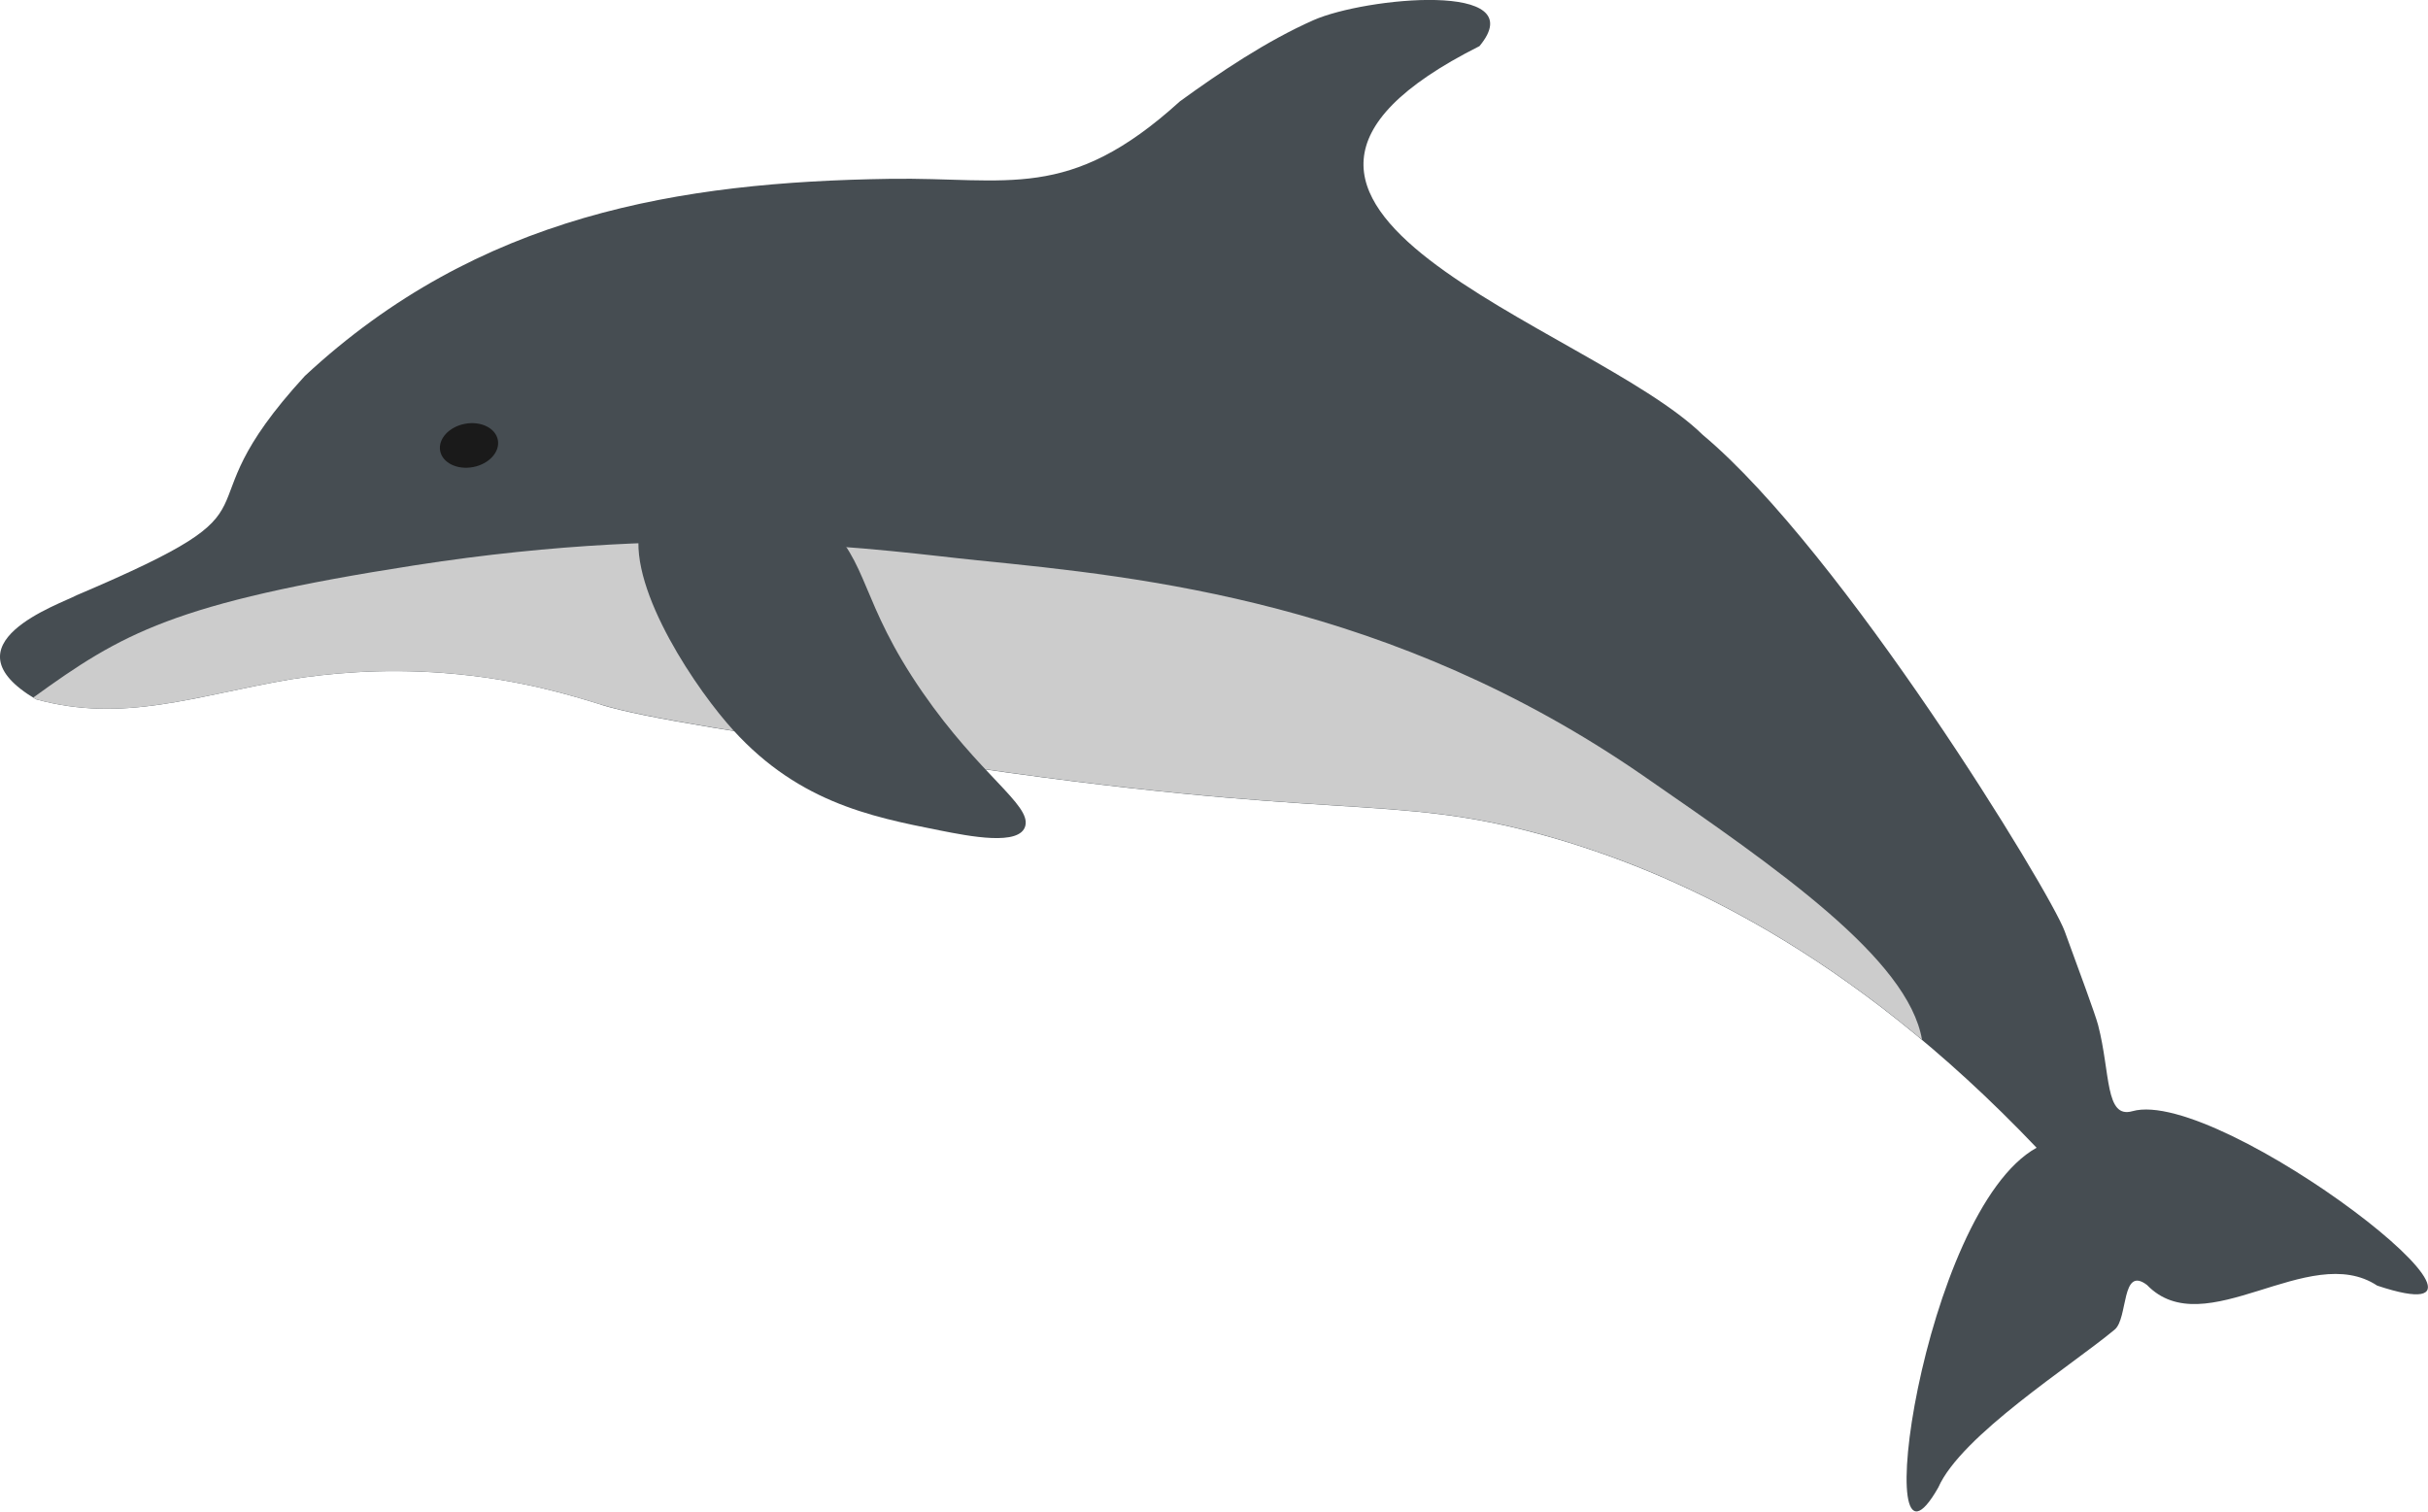
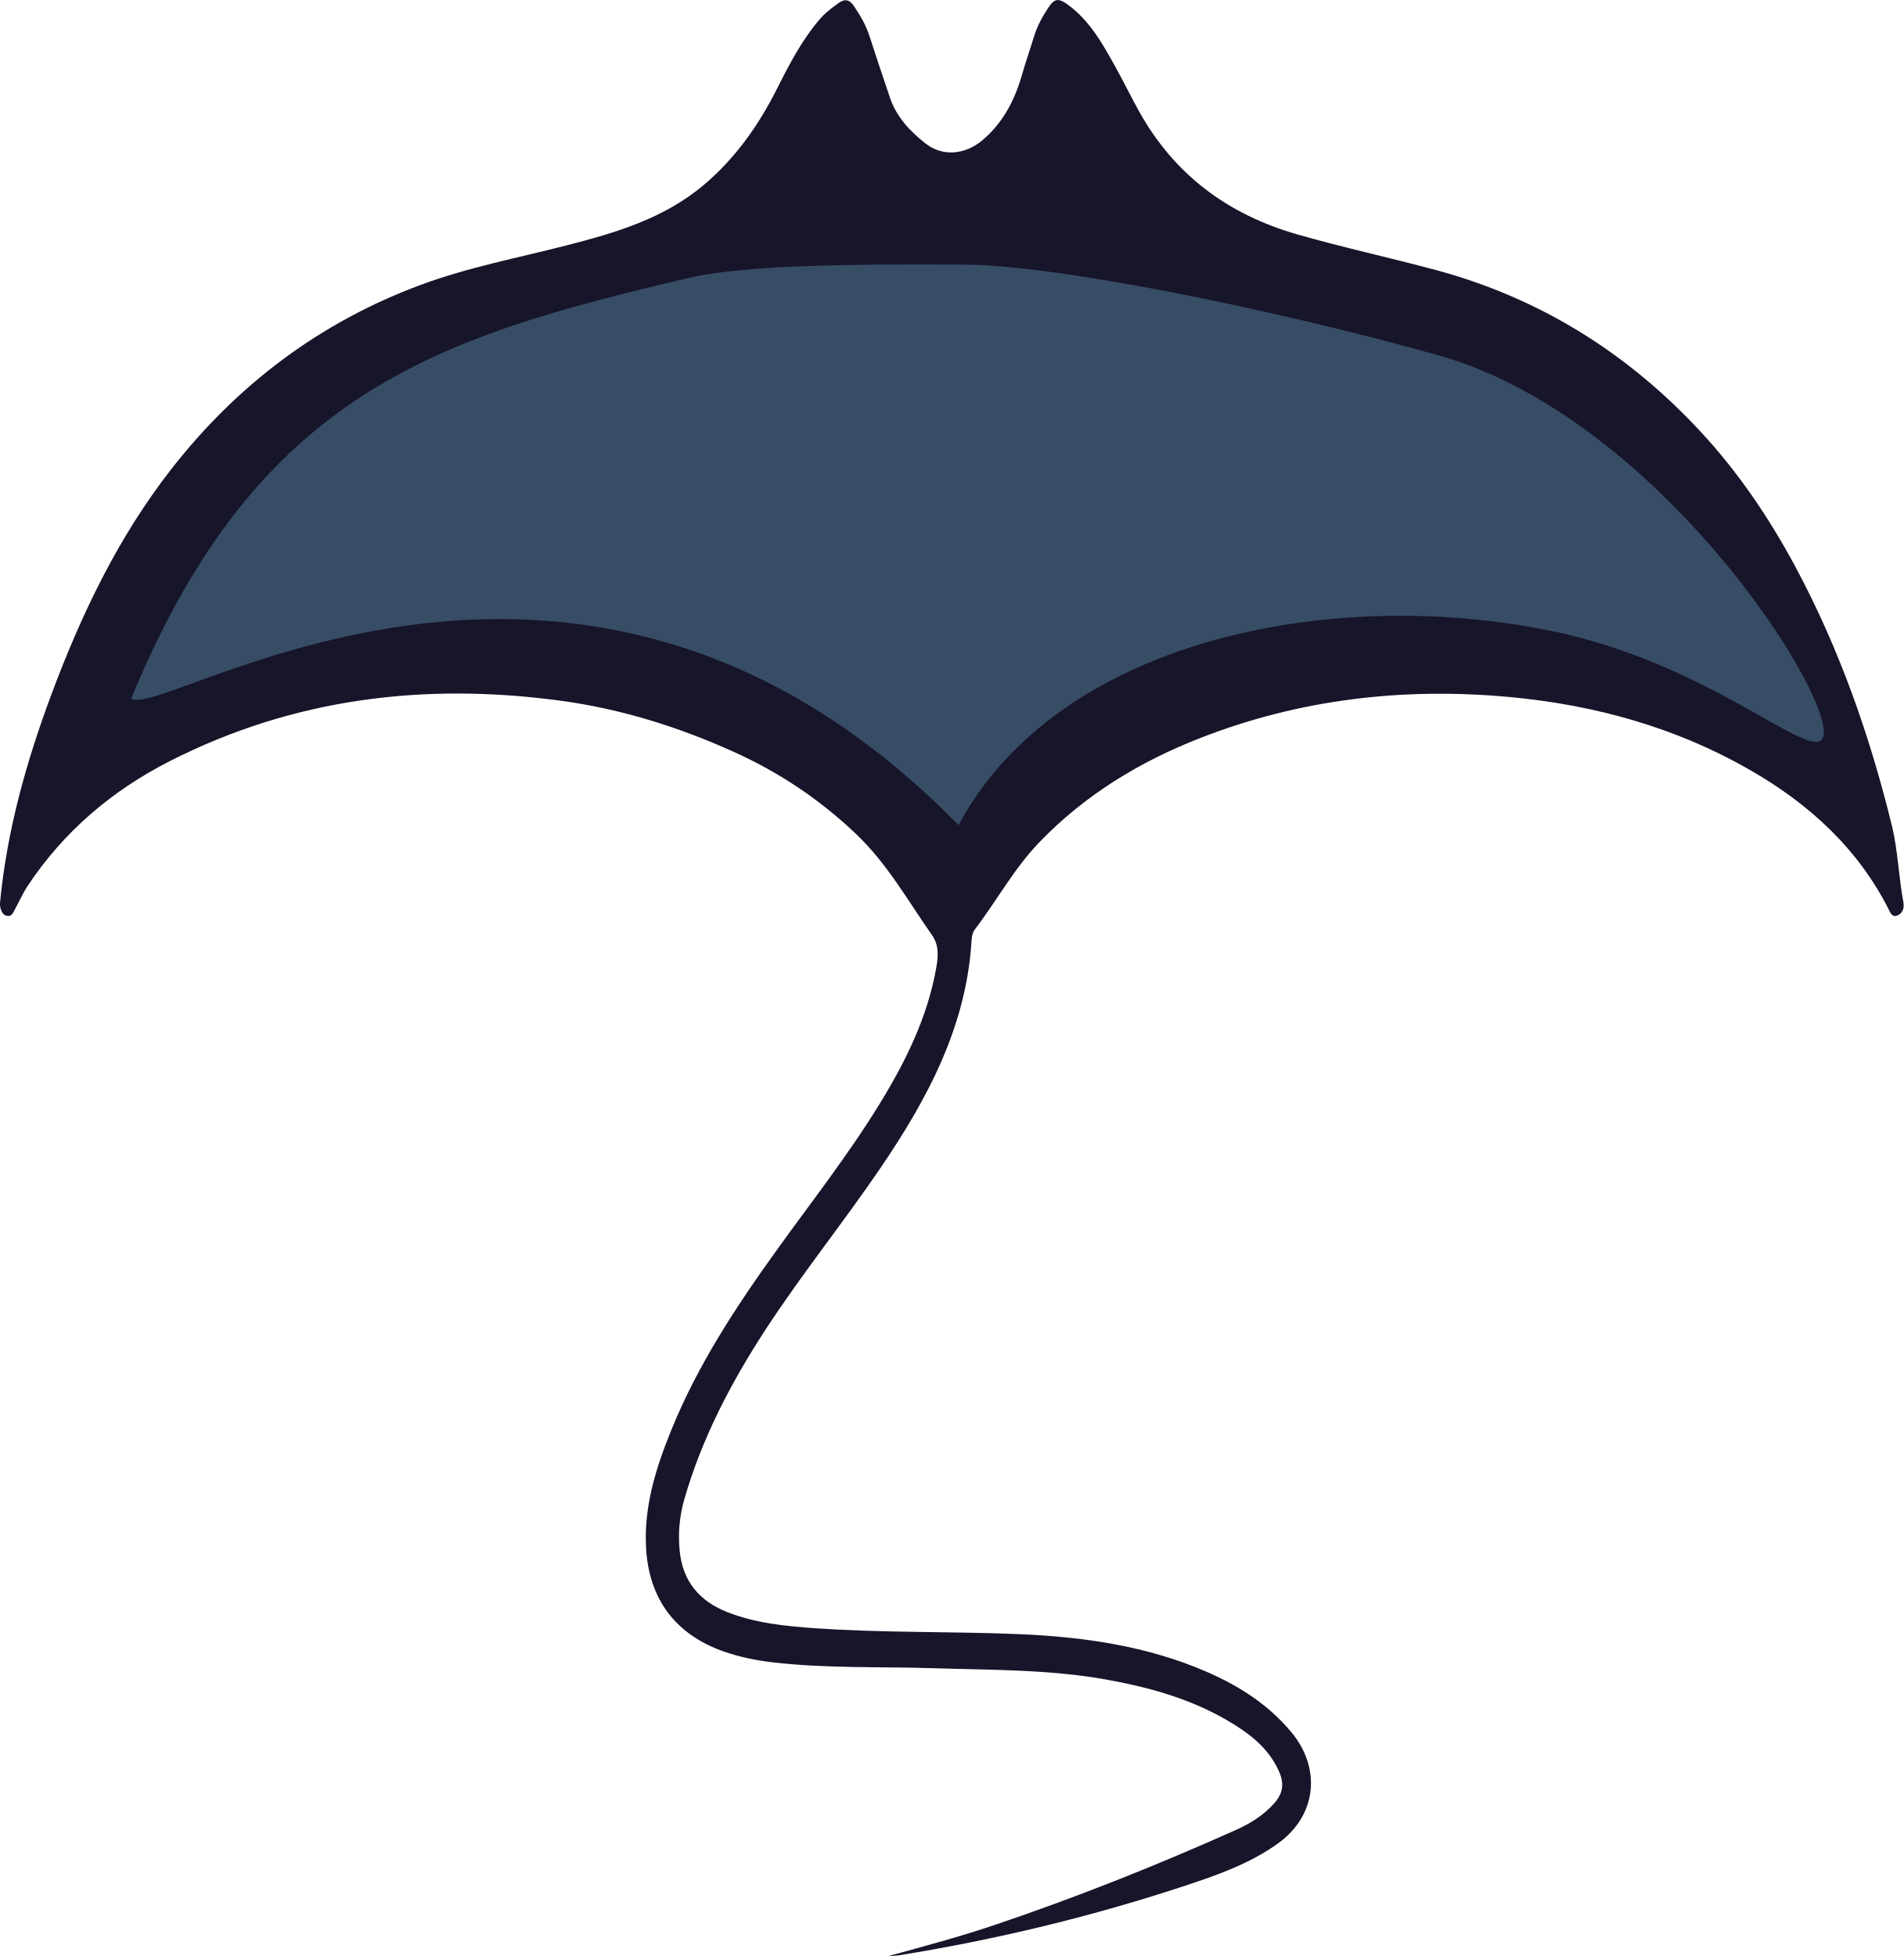
- <svg xmlns="http://www.w3.org/2000/svg" id="Layer_2" data-name="Layer 2" viewBox="0 0 496.34 308.99">
+ <svg xmlns="http://www.w3.org/2000/svg" id="Layer_2" data-name="Layer 2" viewBox="0 0 421.07 432.75">
  <defs>
    <style>
      .cls-1 {
-         fill: #ccc;
+         fill: #17152a;
      }

      .cls-2 {
-         fill: #1a1a1a;
-       }
- 
-       .cls-3 {
-         fill: #464d52;
+         fill: #374d65;
      }
    </style>
  </defs>
-   <g id="OTHER">
-     <g id="Dolphin">
-       <path id="body" class="cls-3" d="m122.86,144.05c-5.31-1.62-16.5-5.25-32.03-6.45-13.08-1.01-23.99.12-31.34,1.28-19.73,3.38-34.22,9.03-52.15,4.08-19.18-11.35,4.89-19.41,8.33-21.27,45.98-19.55,19.03-14.73,46.65-44.83,35.54-33.03,76.7-39.65,119.55-40.3,24.27-.37,36.53,4.87,59.33-15.84,8.07-5.85,17.62-12.31,27.31-16.6,10.54-4.66,45.06-8.07,33.93,5.31-65.38,32.9,22.74,57.01,45.65,79.48,28.59,23.92,71,93.32,73.98,101.48,2.98,8.16,6.27,17.01,6.84,19.21,2.54,9.78,1.38,19.16,6.99,17.58,17.97-5.09,86.12,47.65,50.06,35.66-13.98-9.23-35.21,12.12-47.07-.14-5.3-4.01-3.82,6.81-6.6,9.13-8.76,7.31-31.38,21.64-36.06,32.28-14.49,25.52-3.32-56.48,20.1-69.46-38.29-40.25-74.26-56.49-100.44-63.8-31.9-8.92-41.97-2.56-124.02-14.94-39.92-6.03-59.88-9.04-69.02-11.83Z" />
-       <path id="belly" class="cls-1" d="m392.91,212.59c-2.84-16.57-29.41-34.94-57.04-54.03-51.39-35.5-102.22-40.61-136-44-18.8-1.89-57-8-115,1-49.51,7.68-60,14-78,27-.03.02-.05.04-.08.06.18.11.36.22.55.33,17.93,4.95,32.42-.7,52.15-4.08,7.35-1.16,18.26-2.28,31.34-1.28,15.53,1.2,26.72,4.83,32.03,6.45,9.14,2.79,29.1,5.8,69.02,11.83,82.04,12.39,92.12,6.03,124.02,14.94,20.76,5.8,47.67,17.22,77.02,41.76Z" />
-       <path id="fin" class="cls-3" d="m131.32,106.24c-4.27,11.28,9.23,32.15,17.23,41.51,13.76,16.1,29.19,19.17,43.55,22.02,6.01,1.19,16.43,3.26,17.5-.93,1.12-4.37-9.25-10.29-21.02-27.32-12.9-18.66-10.83-26.56-20.12-34.91-12.72-11.44-32.99-11.34-37.14-.36Z" />
-       <ellipse id="eye" class="cls-2" cx="95.88" cy="91.06" rx="6" ry="4.5" transform="translate(-15.33 19.53) rotate(-10.77)" />
+   <g id="RAYS">
+     <g id="RAYS-2" data-name="RAYS">
+       <path id="ray" class="cls-1" d="m196.56,432.75c7.96-2.19,15.85-4.29,23.58-6.91,18.08-6.11,35.8-13.17,53.22-20.97,3.13-1.4,6.04-3.19,8.38-5.78,2.1-2.33,2.39-4.49,1.1-7.33-2.4-5.3-6.88-8.54-11.64-11.29-8.24-4.75-17.26-7.23-26.61-8.9-12.62-2.24-25.34-2.09-38.06-2.49-11.97-.38-23.99.09-35.93-1.34-3.48-.42-6.9-1.13-10.23-2.26-10.85-3.71-16.86-11.6-17.47-23.09-.49-9.21,2.22-17.73,5.64-26.13,5.89-14.47,14.41-27.38,23.48-39.98,7.64-10.61,15.72-20.92,22.56-32.08,5.78-9.42,10.64-19.25,12.55-30.29.42-2.45.55-4.85-.95-6.98-5.34-7.62-9.91-15.82-16.74-22.33-8.02-7.66-17.04-13.71-27.2-18.29-12.17-5.48-24.75-9.43-37.94-11.24-30.21-4.14-59.32-.64-86.75,13.33-12.77,6.5-23.42,15.54-31.4,27.55-1.1,1.66-1.91,3.51-2.86,5.26-.39.72-.69,1.65-1.78,1.41-.94-.21-1.25-1.06-1.44-1.88-.11-.47-.07-.99-.02-1.48,1.56-15.78,5.82-30.89,11.34-45.68,6.61-17.71,14.72-34.66,26.39-49.65,14.6-18.77,32.97-32.63,55.32-40.92,10.4-3.86,21.33-5.93,32.06-8.68,10.92-2.8,21.7-5.94,30.58-13.47,7-5.93,12.12-13.24,16.19-21.35,2.66-5.3,5.39-10.53,9.25-15.09,1.25-1.48,2.75-2.65,4.32-3.76,1.37-.97,2.4-.77,3.35.63,1.41,2.08,2.67,4.21,3.45,6.62,1.49,4.59,3.01,9.18,4.57,13.75,1.46,4.26,4.45,7.42,7.89,10.11,3.73,2.93,8.68,2.45,12.42-.65,4.7-3.9,7.28-8.99,8.92-14.71.8-2.8,1.77-5.56,2.62-8.35.69-2.26,1.81-4.3,3.09-6.25,1.43-2.18,2.29-2.33,4.45-.73,4.85,3.57,7.68,8.69,10.51,13.8,1.78,3.2,3.38,6.51,5.16,9.71,7.82,14.08,19.7,22.89,35.1,27.29,10.1,2.89,20.35,5.12,30.49,7.84,23.07,6.2,42.53,18.39,58.7,35.84,8.24,8.9,15.01,18.88,20.77,29.57,9.78,18.17,16.55,37.44,21.45,57.41,1.38,5.6,1.51,11.38,2.57,17.03.22,1.17-.04,2.45-1.31,2.97-1.19.49-1.57-.61-1.97-1.41-6.8-13.37-17.36-23.06-30.13-30.48-16.64-9.66-34.74-14.7-53.81-16.45-23.48-2.16-46.33.49-68.37,9.11-13.42,5.25-25.49,12.6-35.56,23.07-5.59,5.81-9.39,12.92-14.24,19.26-.47.61-.67,1.55-.71,2.35-1.12,19.04-9.73,35.09-20.15,50.41-8.15,11.98-17.26,23.29-25.2,35.42-7.74,11.83-14.27,24.24-18.2,37.91-1.07,3.74-1.4,7.54-1.02,11.38.66,6.73,4.35,11.14,10.59,13.58,6.22,2.43,12.77,3.08,19.33,3.54,14.96,1.04,29.96.69,44.93,1.3,14.36.59,28.54,2.59,41.87,8.41,7.07,3.09,13.44,7.16,18.52,13.22,6.76,8.08,5.66,18.51-2.85,24.65-6.19,4.47-13.27,6.96-20.37,9.32-20.68,6.84-41.79,11.95-63.3,15.43-.81.13-1.64.14-2.47.2Z" />
+       <path id="inner" class="cls-2" d="m29.01,154.56c28-68,68-80,123-93,11.32-2.68,32.06-3.23,62-3,18.9.14,65.27,9.16,104,20,50,14,89.93,78.76,85,85-3.38,4.28-25.3-16.9-60-24-48.77-9.98-109,2-131,43-84-86-176-23-183-28Z" />
    </g>
  </g>
</svg>
